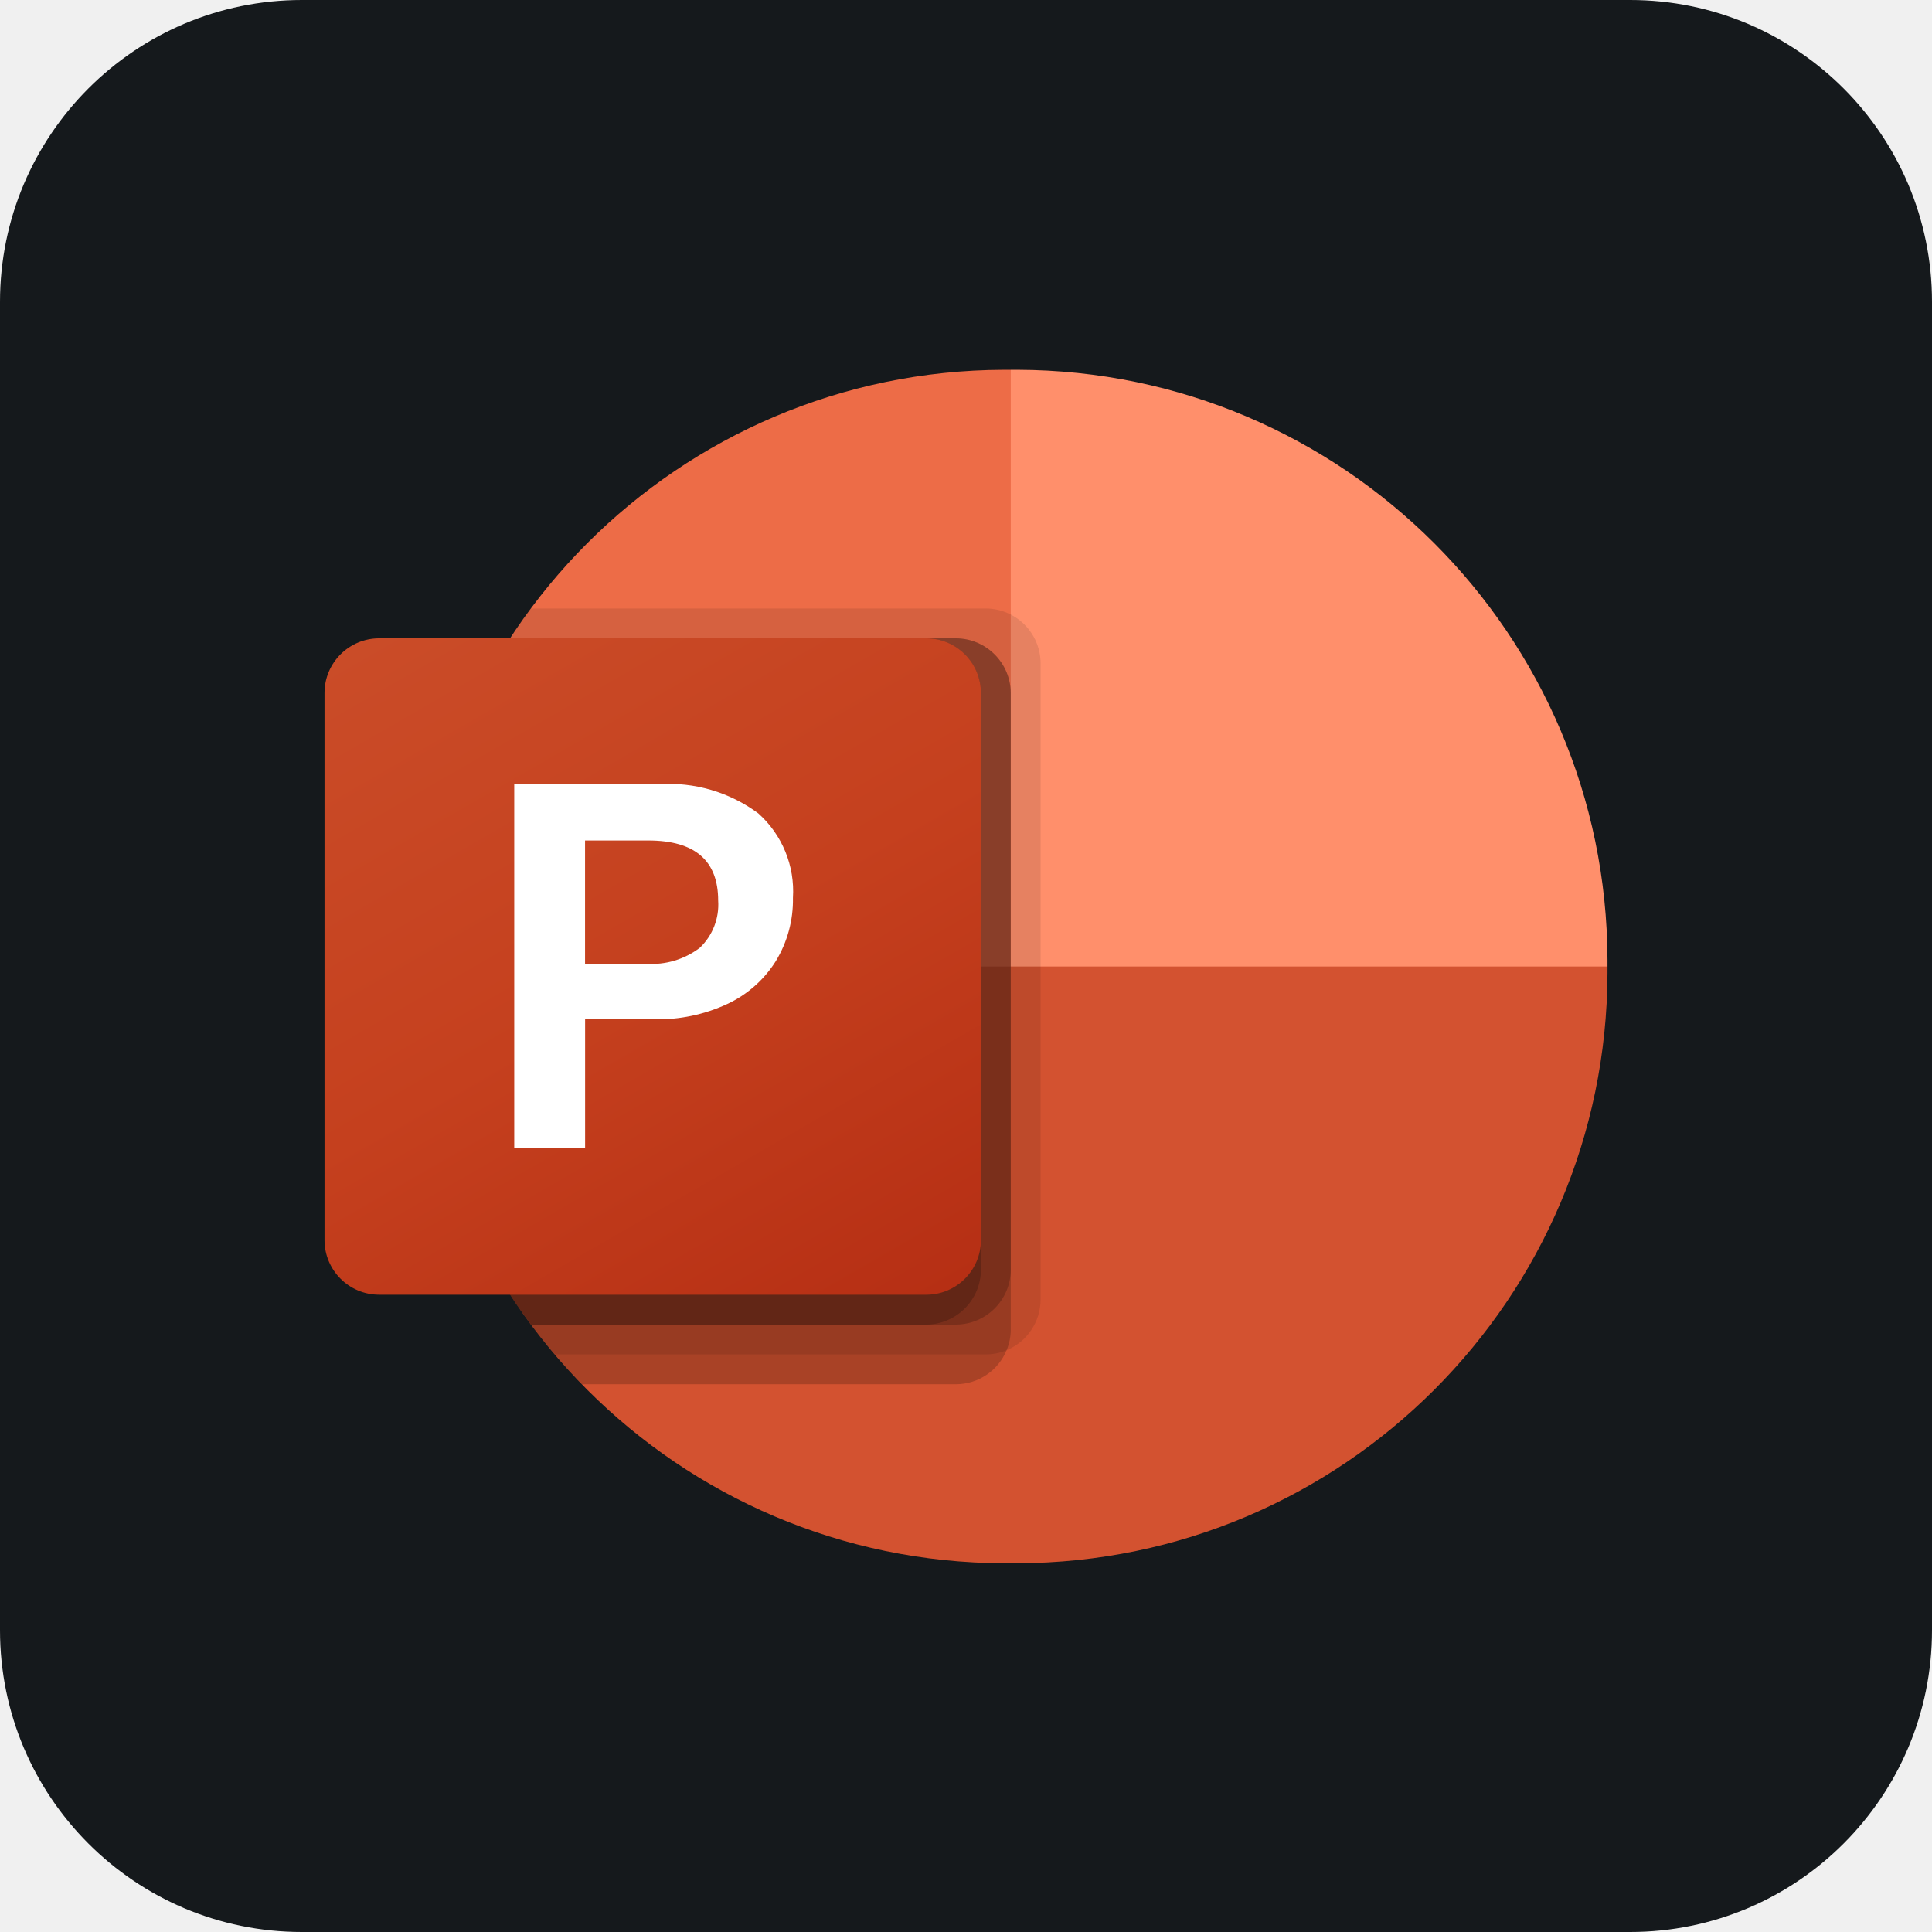
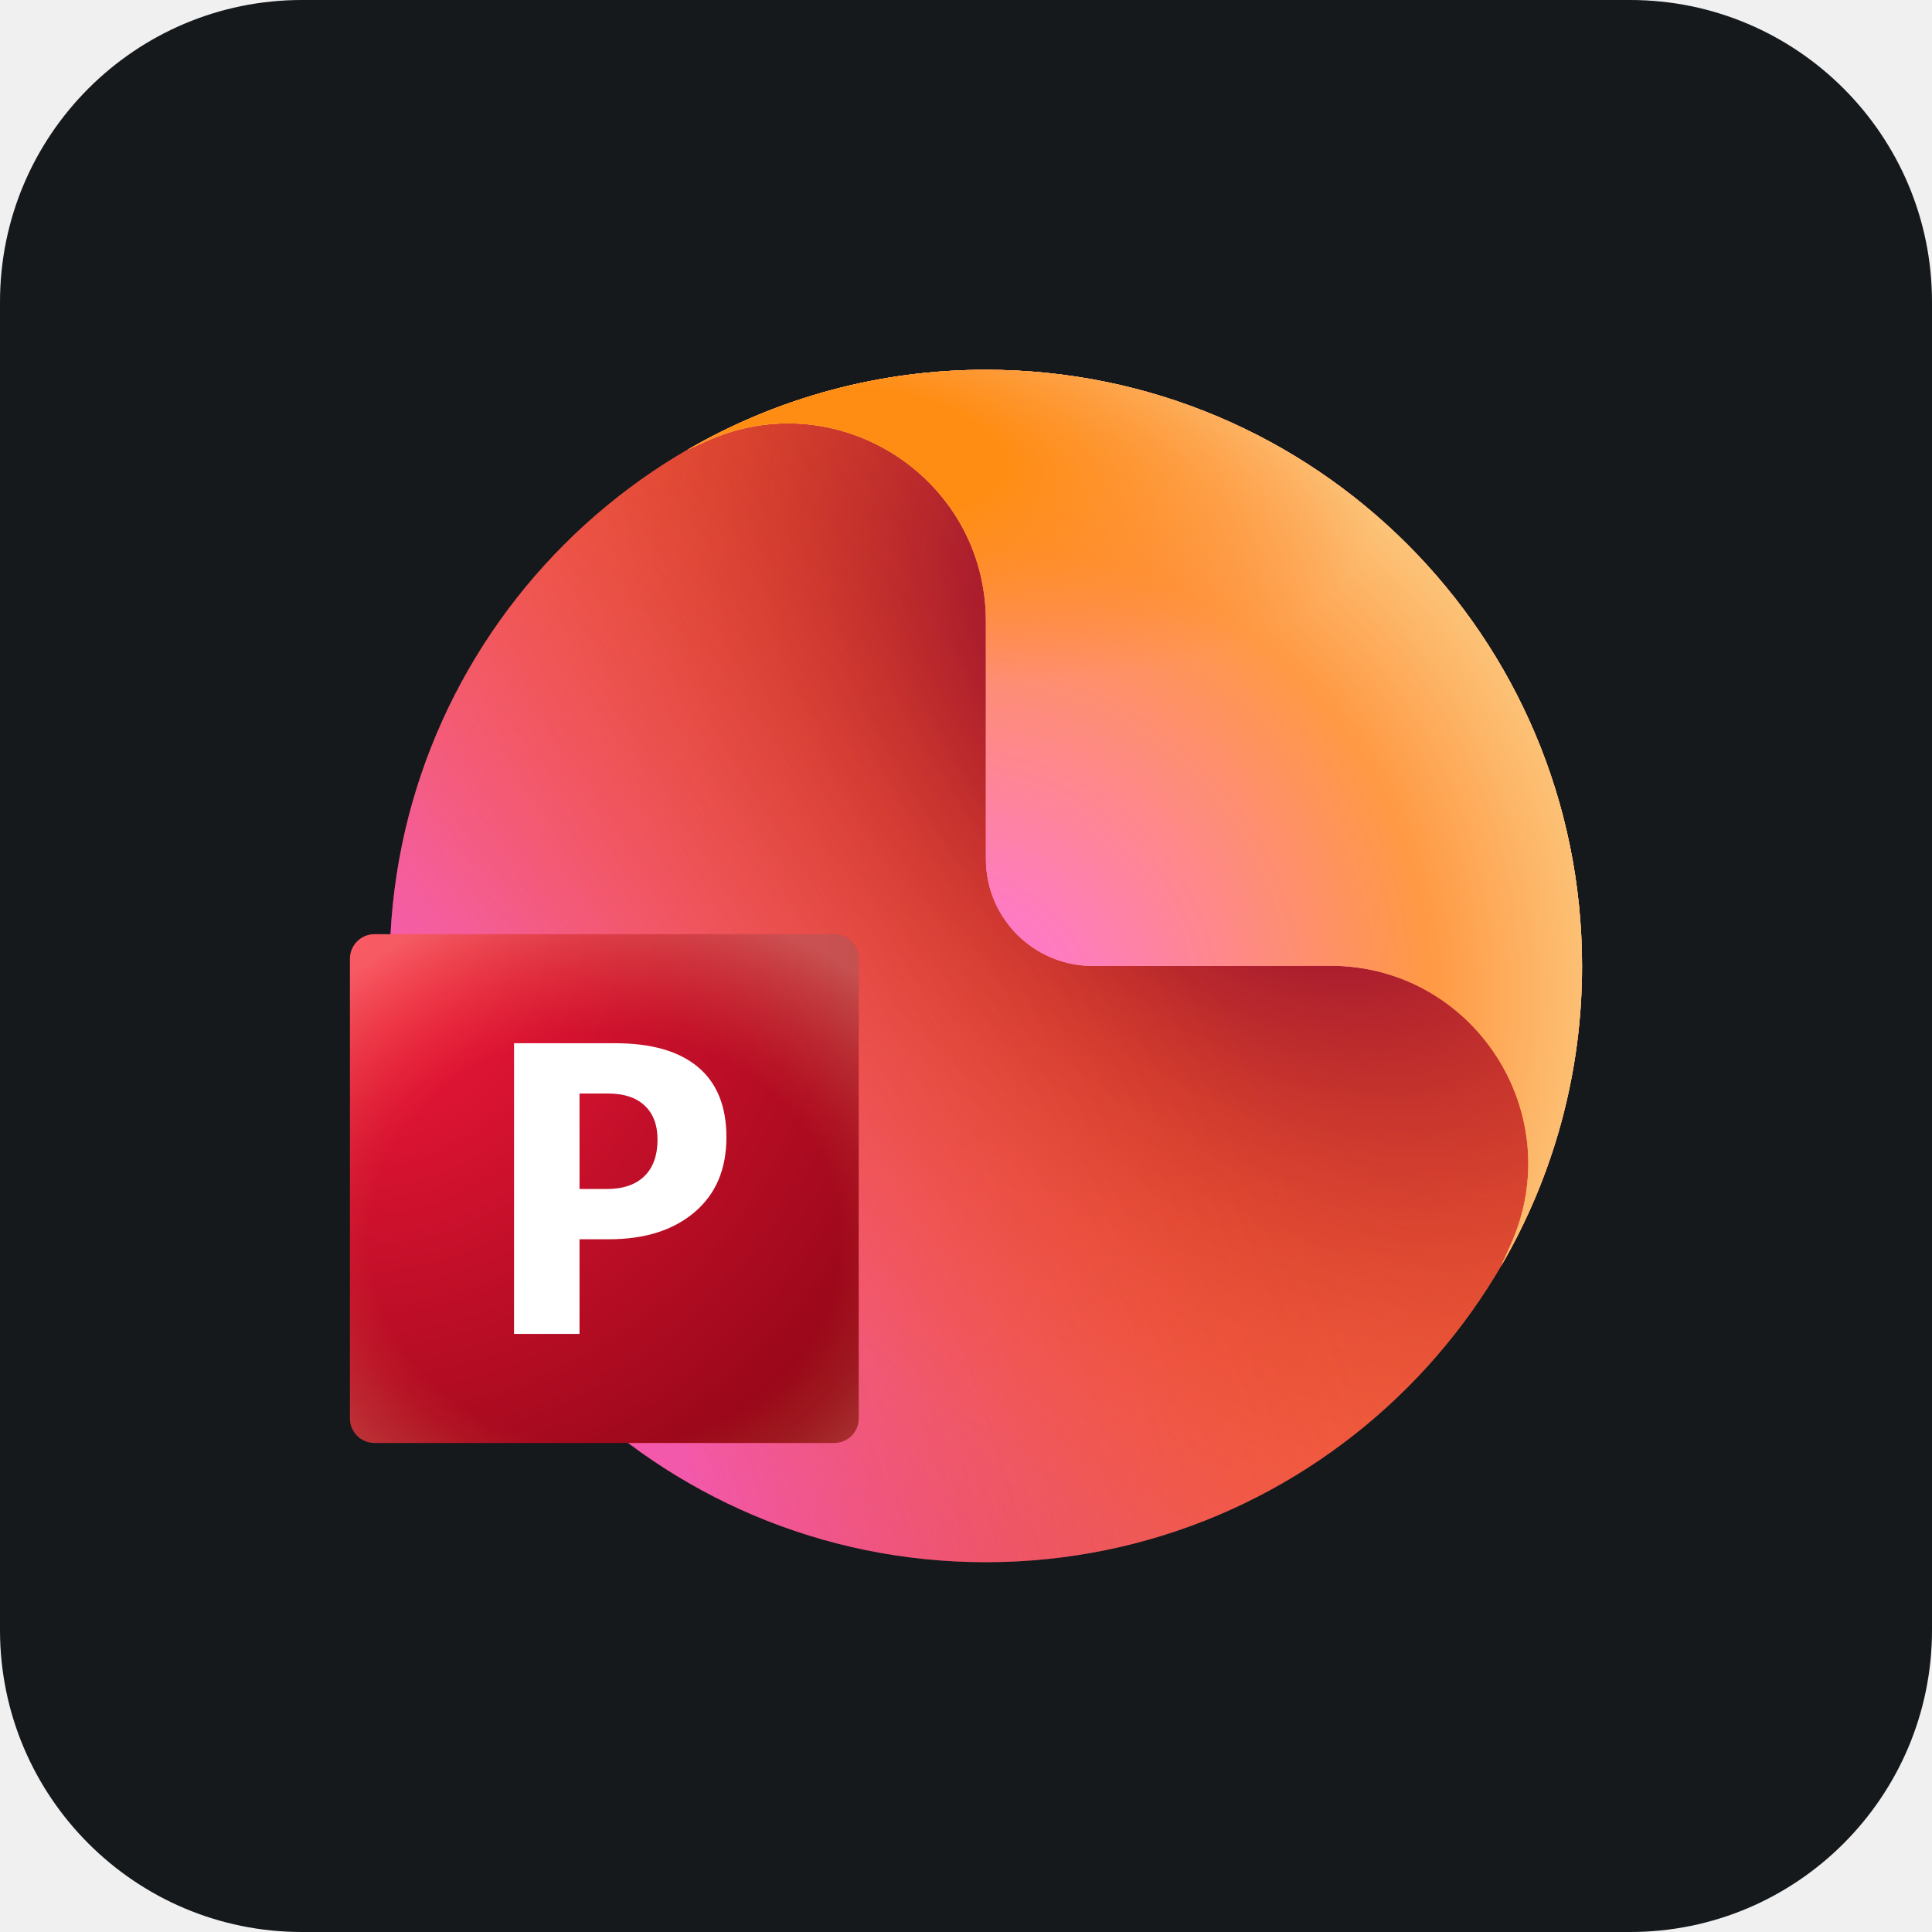
- <svg xmlns="http://www.w3.org/2000/svg" width="256" height="256" title="Microsoft PowerPoint" viewBox="0 0 256 256" fill="none" id="microsoftpowerpoint">
-   <style>
- #microsoftpowerpoint {
-     rect {fill: #15191C}
- 
-     @media (prefers-color-scheme: light) {
-         rect {fill: #F4F2ED}
-     }
- }
- </style>
-   <rect width="256" height="256" rx="40" fill="#15191C" />
-   <path d="M145.791 135.977L133.93 49H133.045C89.917 49.126 54.986 84.056 54.861 127.184V128.07L145.791 135.977Z" fill="#ED6C47" />
-   <path d="M134.816 49H133.93V128.07L173.465 143.884L213 128.07V127.184C212.874 84.056 177.943 49.126 134.816 49Z" fill="#FF8F6B" />
-   <path d="M213 128.07V128.94C212.876 172.077 177.937 207.016 134.8 207.14H133.06C89.923 207.016 54.984 172.077 54.861 128.94V128.07H213Z" fill="#D35230" />
-   <path opacity="0.1" d="M137.884 87.863V172.23C137.864 175.162 136.087 177.795 133.377 178.912C132.514 179.277 131.586 179.465 130.649 179.465H73.521C72.414 178.2 71.347 176.856 70.358 175.512C60.286 162.075 54.847 145.732 54.86 128.939V127.2C54.837 112.053 59.264 97.234 67.591 84.581C68.46 83.237 69.37 81.893 70.358 80.628H130.649C134.632 80.658 137.854 83.88 137.884 87.863Z" fill="black" />
-   <path opacity="0.2" d="M133.93 91.816V176.184C133.93 177.121 133.742 178.049 133.377 178.912C132.261 181.622 129.627 183.399 126.695 183.419H77.119C75.868 182.149 74.668 180.83 73.521 179.465C72.414 178.2 71.347 176.856 70.358 175.512C60.286 162.075 54.847 145.732 54.86 128.94V127.2C54.837 112.053 59.264 97.234 67.591 84.581H126.695C130.679 84.612 133.9 87.833 133.93 91.816Z" fill="black" />
-   <path opacity="0.2" d="M133.93 91.816V168.277C133.9 172.26 130.679 175.482 126.695 175.512H70.358C60.286 162.075 54.847 145.732 54.86 128.94V127.2C54.837 112.054 59.264 97.234 67.591 84.582H126.695C130.679 84.612 133.9 87.833 133.93 91.816Z" fill="black" />
-   <path opacity="0.2" d="M129.977 91.816V168.277C129.947 172.26 126.725 175.482 122.742 175.512H70.358C60.286 162.075 54.847 145.732 54.86 128.94V127.2C54.837 112.054 59.264 97.234 67.591 84.582H122.742C126.725 84.612 129.947 87.833 129.977 91.816Z" fill="black" />
-   <path d="M50.247 84.581H122.73C126.732 84.581 129.977 87.826 129.977 91.828V164.311C129.977 168.314 126.732 171.558 122.73 171.558H50.247C46.245 171.558 43 168.314 43 164.311V91.828C43 87.826 46.245 84.581 50.247 84.581Z" fill="url(#linearGradient)" />
-   <path d="M87.279 103.91C91.997 103.592 96.675 104.962 100.476 107.777C103.646 110.606 105.339 114.736 105.07 118.977C105.122 121.925 104.336 124.827 102.804 127.346C101.254 129.822 99.02 131.797 96.372 133.031C93.345 134.439 90.035 135.134 86.698 135.063H77.53V152.103H68.14V103.91H87.279ZM77.522 127.702H85.603C88.165 127.89 90.707 127.132 92.747 125.571C94.434 123.952 95.319 121.67 95.162 119.337C95.162 114.026 92.076 111.37 85.903 111.37H77.522V127.702H77.522Z" fill="white" />
-   <linearGradient id="linearGradient" x1="58.11" y1="78.919" x2="114.867" y2="177.221" gradientUnits="userSpaceOnUse">
-     <stop stop-color="#CA4C28" />
-     <stop offset="0.5" stop-color="#C5401E" />
-     <stop offset="1" stop-color="#B62F14" />
-   </linearGradient>
+ <svg xmlns="http://www.w3.org/2000/svg" viewBox="0 0 256 256" xml:space="preserve" style="fill-rule:evenodd;clip-rule:evenodd;stroke-linejoin:round;stroke-miterlimit:2">
+   <path d="M256 40v176c0 22.077-17.923 40-40 40H40c-22.077 0-40-17.923-40-40V40C0 17.923 17.923 0 40 0h176c22.077 0 40 17.923 40 40" style="fill:#15191c" />
+   <ellipse cx="23.998" cy="24" rx="18.748" ry="18.75" style="fill:url(#a)" transform="translate(29.515 26.88)scale(4.21333)" />
+   <ellipse cx="23.998" cy="24" rx="18.748" ry="18.75" style="fill:url(#b)" transform="translate(29.515 26.88)scale(4.21333)" />
+   <ellipse cx="23.998" cy="24" rx="18.748" ry="18.75" style="fill:url(#c)" transform="translate(29.515 26.88)scale(4.21333)" />
+   <path d="M24.001 5.25c10.354 0 18.748 8.395 18.748 18.75a18.66 18.66 0 0 1-2.552 9.445l.305-.674c1.856-4.12-1.16-8.782-5.679-8.779l-7.462.006a3.36 3.36 0 0 1-3.36-3.357v-7.476c0-4.52-4.667-7.533-8.786-5.671l-.6.272a18.66 18.66 0 0 1 9.386-2.516" style="fill:url(#d);fill-rule:nonzero" transform="translate(29.515 26.88)scale(4.21333)" />
+   <path d="M24.001 5.25c10.354 0 18.748 8.395 18.748 18.75a18.66 18.66 0 0 1-2.552 9.445l.305-.674c1.856-4.12-1.16-8.782-5.679-8.779l-7.462.006a3.36 3.36 0 0 1-3.36-3.357v-7.476c0-4.52-4.667-7.533-8.786-5.671l-.6.272a18.66 18.66 0 0 1 9.386-2.516" style="fill:url(#e);fill-rule:nonzero" transform="translate(29.515 26.88)scale(4.21333)" />
+   <path d="M24.001 5.25c10.354 0 18.748 8.395 18.748 18.75a18.66 18.66 0 0 1-2.552 9.445l.305-.674c1.856-4.12-1.16-8.782-5.679-8.779l-7.462.006a3.36 3.36 0 0 1-3.36-3.357v-7.476c0-4.52-4.667-7.533-8.786-5.671l-.6.272a18.66 18.66 0 0 1 9.386-2.516" style="fill:url(#f);fill-rule:nonzero" transform="translate(29.515 26.88)scale(4.21333)" />
+   <path d="M24.001 5.25c10.354 0 18.748 8.395 18.748 18.75a18.66 18.66 0 0 1-2.552 9.445l.305-.674c1.856-4.12-1.16-8.782-5.679-8.779l-7.462.006a3.36 3.36 0 0 1-3.36-3.357v-7.476c0-4.52-4.667-7.533-8.786-5.671l-.6.272a18.66 18.66 0 0 1 9.386-2.516" style="fill:url(#g);fill-rule:nonzero" transform="translate(29.515 26.88)scale(4.21333)" />
+   <path d="M24.001 5.25c10.354 0 18.748 8.395 18.748 18.75a18.66 18.66 0 0 1-2.552 9.445l.305-.674c1.856-4.12-1.16-8.782-5.679-8.779l-7.462.006a3.36 3.36 0 0 1-3.36-3.357v-7.476c0-4.52-4.667-7.533-8.786-5.671l-.6.272a18.66 18.66 0 0 1 9.386-2.516" style="fill:url(#h);fill-rule:nonzero" transform="translate(29.515 26.88)scale(4.21333)" />
+   <path d="M20 23.771v14.458a.77.77 0 0 1-.771.771H4.771A.77.77 0 0 1 4 38.229V23.771c0-.425.346-.771.771-.771h14.458c.425 0 .771.346.771.771" style="fill:url(#i)" transform="translate(29.515 26.88)scale(4.21333)" />
+   <path d="M20 23.771v14.458a.77.77 0 0 1-.771.771H4.771A.77.77 0 0 1 4 38.229V23.771c0-.425.346-.771.771-.771h14.458c.425 0 .771.346.771.771" style="fill:url(#j)" transform="translate(29.515 26.88)scale(4.21333)" />
+   <path d="M11.22 32.594v2.977H9.161v-9.142h3.18q1.708 0 2.6.745.899.747.899 2.213 0 1.51-1.007 2.359-1.001.848-2.689.848zm0-4.584v3.003h.86q.765 0 1.179-.402t.414-1.154q0-.694-.408-1.071-.401-.376-1.153-.376z" style="fill:#fff;fill-rule:nonzero" transform="translate(29.515 26.88)scale(4.21333)" />
+   <defs>
+     <radialGradient id="b" cx="0" cy="0" r="1" gradientUnits="userSpaceOnUse" gradientTransform="rotate(135 12.364 14.57)scale(37.6452 63.3621)">
+       <stop offset="0" style="stop-color:#aa1d2d;stop-opacity:1" />
+       <stop offset=".15" style="stop-color:#aa1d2d;stop-opacity:1" />
+       <stop offset=".38" style="stop-color:#d12b18;stop-opacity:.44" />
+       <stop offset=".6" style="stop-color:#ff3c00;stop-opacity:0" />
+       <stop offset="1" style="stop-color:#ff3c00;stop-opacity:0" />
+     </radialGradient>
+     <radialGradient id="c" cx="0" cy="0" r="1" gradientUnits="userSpaceOnUse" gradientTransform="rotate(-25.283 86.832 22.506)scale(35.686 64.6502)">
+       <stop offset="0" style="stop-color:#ff66fb;stop-opacity:.5" />
+       <stop offset=".41" style="stop-color:#ff66fb;stop-opacity:.5" />
+       <stop offset="1" style="stop-color:#ea3d01;stop-opacity:0" />
+     </radialGradient>
+     <radialGradient id="e" cx="0" cy="0" r="1" gradientUnits="userSpaceOnUse" gradientTransform="matrix(23.7238 4.97125 -6.3971 22.2696 20.85 26.242)">
+       <stop offset="0" style="stop-color:#ffa05c;stop-opacity:0" />
+       <stop offset=".79" style="stop-color:#ffa05c;stop-opacity:0" />
+       <stop offset=".9" style="stop-color:#ffce84;stop-opacity:1" />
+       <stop offset="1" style="stop-color:#ffce84;stop-opacity:1" />
+     </radialGradient>
+     <radialGradient id="f" cx="0" cy="0" r="1" gradientUnits="userSpaceOnUse" gradientTransform="matrix(20.4808 -13.4011 12.8246 19.58 24.653 23.719)">
+       <stop offset="0" style="stop-color:#ff99e9;stop-opacity:.8" />
+       <stop offset=".3" style="stop-color:#ff99e9;stop-opacity:.8" />
+       <stop offset=".73" style="stop-color:#ff99e9;stop-opacity:0" />
+       <stop offset="1" style="stop-color:#ff99e9;stop-opacity:0" />
+     </radialGradient>
+     <radialGradient id="g" cx="0" cy="0" r="1" gradientUnits="userSpaceOnUse" gradientTransform="matrix(17.1428 -19.6263 18.2964 15.2302 21.904 26.581)">
+       <stop offset="0" style="stop-color:#fd6ef9;stop-opacity:1" />
+       <stop offset=".64" style="stop-color:#f94;stop-opacity:1" />
+       <stop offset=".85" style="stop-color:#fcc479;stop-opacity:1" />
+       <stop offset="1" style="stop-color:#fcc479;stop-opacity:1" />
+     </radialGradient>
+     <radialGradient id="h" cx="0" cy="0" r="1" gradientUnits="userSpaceOnUse" gradientTransform="matrix(-1.9364 13.1213 -29.684 -4.17481 20.199 7.728)">
+       <stop offset="0" style="stop-color:#ff8d13;stop-opacity:1" />
+       <stop offset=".14" style="stop-color:#ff8d13;stop-opacity:1" />
+       <stop offset=".54" style="stop-color:#ff7f29;stop-opacity:0" />
+       <stop offset="1" style="stop-color:#ff7f29;stop-opacity:0" />
+     </radialGradient>
+     <radialGradient id="i" cx="0" cy="0" r="1" gradientUnits="userSpaceOnUse" gradientTransform="matrix(16 16 -16 16 3.998 23)">
+       <stop offset="0" style="stop-color:#f8193e;stop-opacity:1" />
+       <stop offset=".94" style="stop-color:#920616;stop-opacity:1" />
+       <stop offset="1" style="stop-color:#920616;stop-opacity:1" />
+     </radialGradient>
+     <radialGradient id="j" cx="0" cy="0" r="1" gradientUnits="userSpaceOnUse" gradientTransform="matrix(0 11.2 -12.75 0 11.998 32.6)">
+       <stop offset="0" style="stop-color:#ffb055;stop-opacity:0" />
+       <stop offset=".58" style="stop-color:#ffb055;stop-opacity:0" />
+       <stop offset=".97" style="stop-color:#fff2be;stop-opacity:.3" />
+       <stop offset="1" style="stop-color:#fff2be;stop-opacity:.3" />
+     </radialGradient>
+     <linearGradient id="a" x1="0" y1="0" x2="1" y2="0" gradientUnits="userSpaceOnUse" gradientTransform="rotate(136.27 10.234 6.462)scale(31.7916)">
+       <stop offset="0" style="stop-color:#ff7f48;stop-opacity:1" />
+       <stop offset=".06" style="stop-color:#ff7f48;stop-opacity:1" />
+       <stop offset="1" style="stop-color:#e5495b;stop-opacity:1" />
+     </linearGradient>
+     <linearGradient id="d" x1="0" y1="0" x2="1" y2="0" gradientUnits="userSpaceOnUse" gradientTransform="rotate(-36.545 56.436 -27.632)scale(25.1181)">
+       <stop offset="0" style="stop-color:#ff6e30;stop-opacity:1" />
+       <stop offset=".31" style="stop-color:#ff6e30;stop-opacity:1" />
+       <stop offset=".63" style="stop-color:#ffa05c;stop-opacity:1" />
+       <stop offset="1" style="stop-color:#ffa05c;stop-opacity:1" />
+     </linearGradient>
+   </defs>
</svg>
